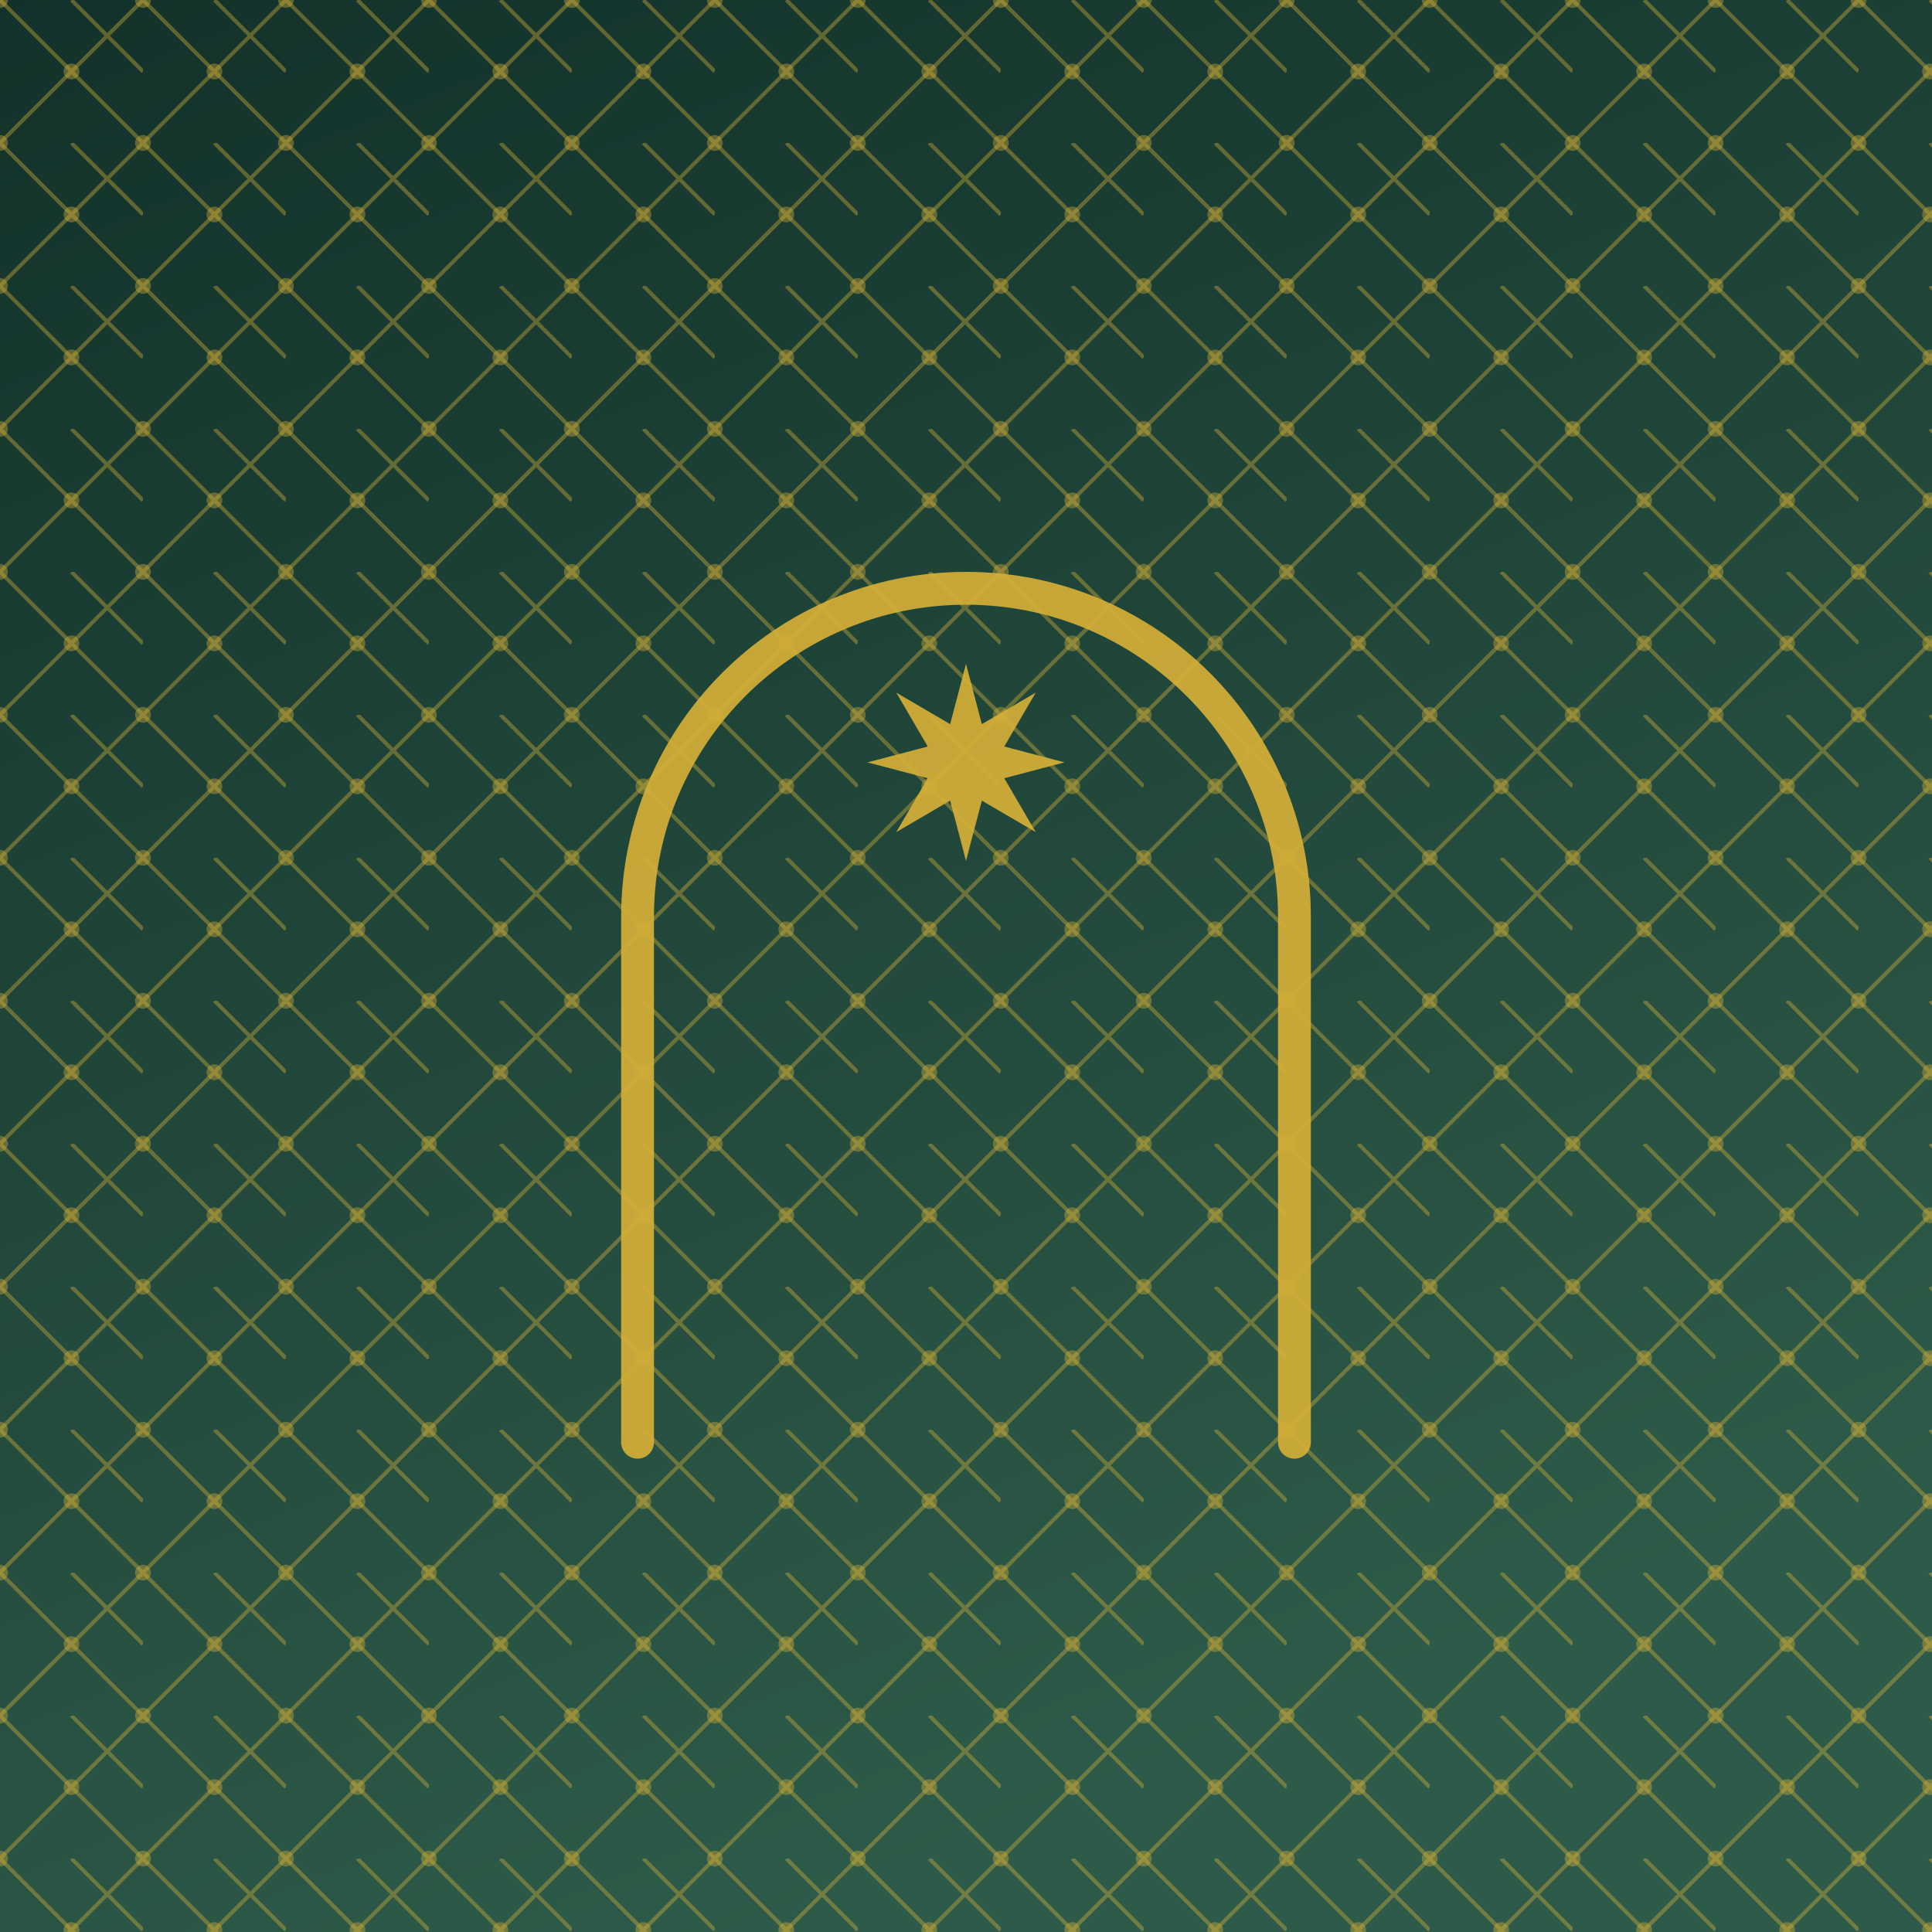
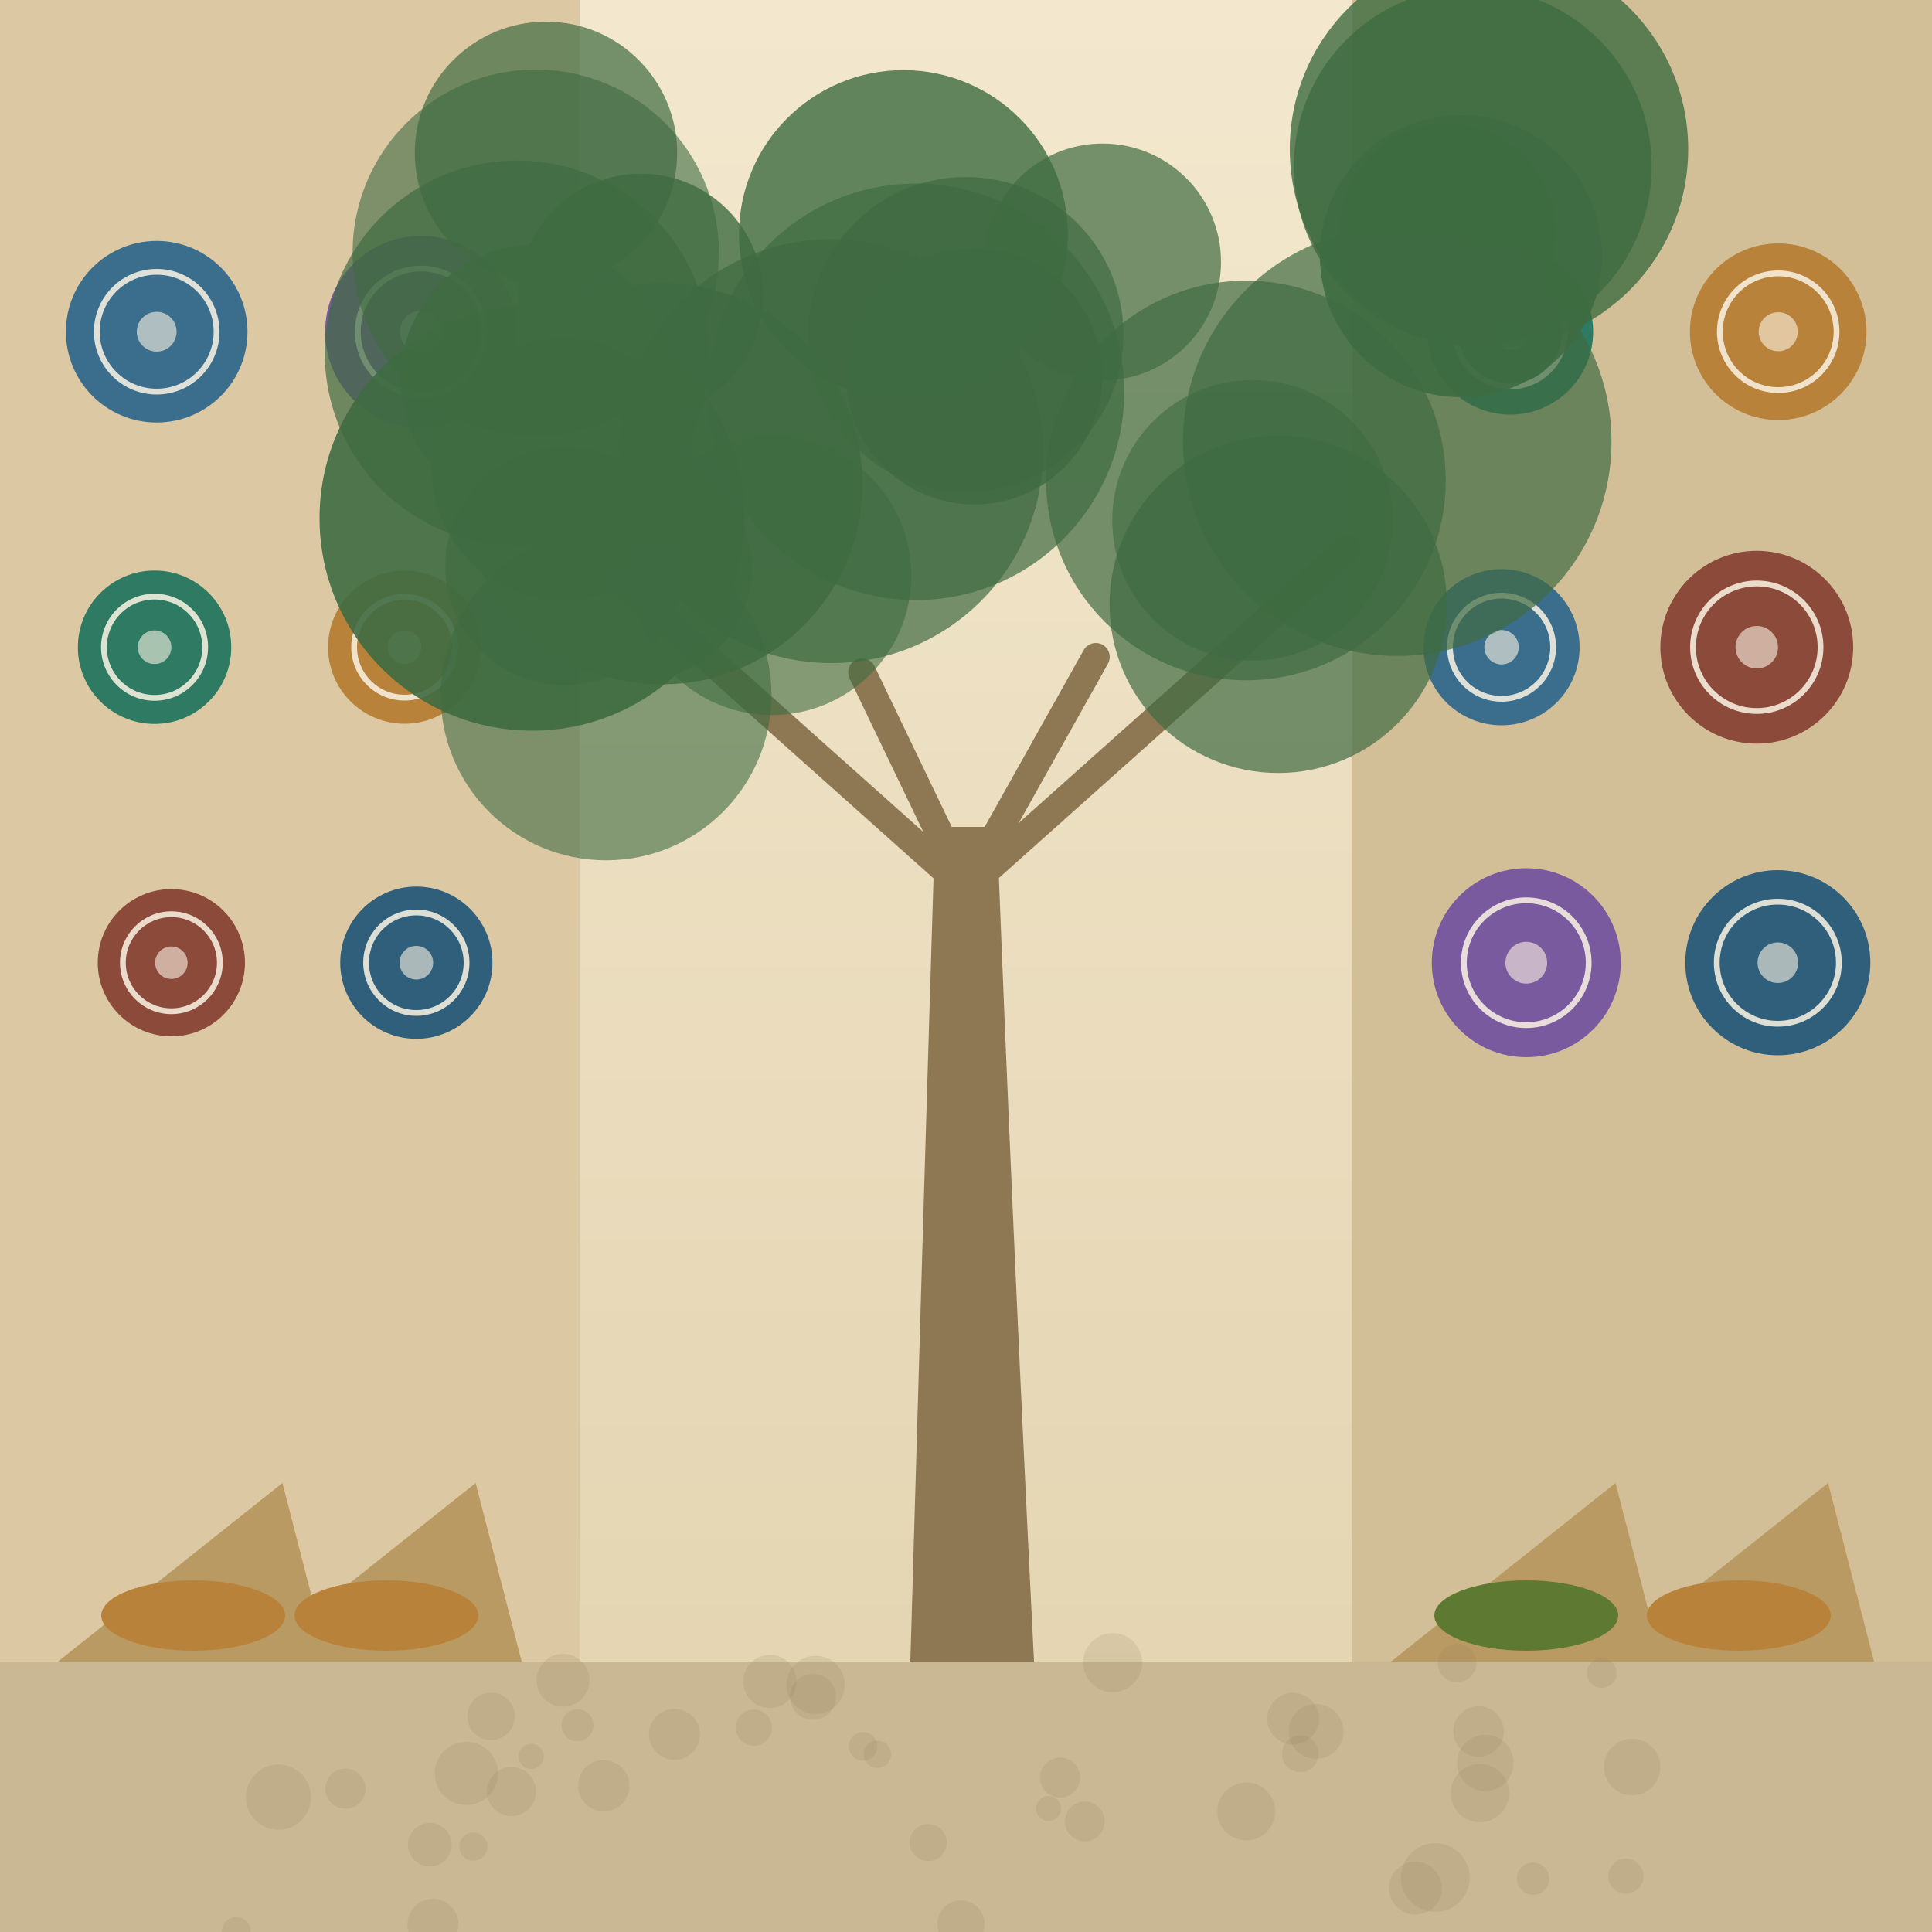
- <svg xmlns="http://www.w3.org/2000/svg" viewBox="0 0 1000 1000" width="1000" height="1000" role="img">
+ <svg xmlns="http://www.w3.org/2000/svg" viewBox="0 0 1000 1000" width="1000" height="1000" preserveAspectRatio="xMidYMid slice" role="img">
  <defs>
-     <linearGradient id="f" x1="0" y1="0" x2="0.4" y2="1">
-       <stop offset="0" stop-color="#12312A" />
-       <stop offset="1" stop-color="#2E5B49" />
+     <linearGradient id="c" x1="0" y1="0" x2="0" y2="1">
+       <stop offset="0" stop-color="#F3E8CE" />
+       <stop offset="1" stop-color="#E2D2AE" />
    </linearGradient>
-     <pattern id="m" width="74" height="74" patternUnits="userSpaceOnUse">
-       <path d="M0 0 L74 74 M74 0 L0 74 M37.0 0 L74 37.0" fill="none" stroke="#D4AF37" stroke-width="2.0" stroke-opacity="0.4" />
-       <circle cx="0.0" cy="0.0" r="4.1" fill="#D4AF37" fill-opacity="0.4" />
-       <circle cx="74.0" cy="74.0" r="4.1" fill="#D4AF37" fill-opacity="0.4" />
-       <circle cx="74.0" cy="0.0" r="4.1" fill="#D4AF37" fill-opacity="0.4" />
-       <circle cx="0.0" cy="74.0" r="4.1" fill="#D4AF37" fill-opacity="0.4" />
-       <circle cx="37.0" cy="37.0" r="4.1" fill="#D4AF37" fill-opacity="0.4" />
-     </pattern>
  </defs>
-   <rect width="1000" height="1000" fill="url(#f)" />
-   <rect width="1000" height="1000" fill="url(#m)" />
-   <g opacity=".92">
-     <path d="M330.0 746.5 L330.0 474.5 A170.0 170.0 0 0 1 670.0 474.5 L670.0 746.5" fill="none" stroke="#D4AF37" stroke-width="17.0" stroke-linecap="round" />
-     <polygon points="500.0,343.6 508.2,374.8 536.1,358.5 519.8,386.4 551.0,394.6 519.8,402.8 536.1,430.7 508.2,414.4 500.0,445.6 491.8,414.4 463.9,430.7 480.2,402.8 449.0,394.6 480.2,386.4 463.9,358.5 491.8,374.8" fill="#D4AF37" />
-   </g>
+   <rect width="1000" height="1000" fill="url(#c)" />
+   <rect x="0" y="0" width="300" height="860" fill="#DCC9A4" />
+   <rect x="700" y="0" width="300" height="860" fill="#D2BE97" />
+   <circle cx="81.1" cy="171.7" r="47" fill="#3B6E8C" />
+   <circle cx="81.1" cy="171.7" r="31" fill="none" stroke="#FBF4E4" stroke-width="3" opacity=".85" />
+   <circle cx="81.1" cy="171.7" r="10.3" fill="#FBF4E4" opacity=".6" />
+   <circle cx="217.9" cy="171.7" r="49.6" fill="#7A5A9E" />
+   <circle cx="217.9" cy="171.7" r="32.7" fill="none" stroke="#FBF4E4" stroke-width="3" opacity=".85" />
+   <circle cx="217.9" cy="171.7" r="10.9" fill="#FBF4E4" opacity=".6" />
+   <circle cx="80" cy="335" r="39.7" fill="#2E7A63" />
+   <circle cx="80" cy="335" r="26.2" fill="none" stroke="#FBF4E4" stroke-width="3" opacity=".85" />
+   <circle cx="80" cy="335" r="8.7" fill="#FBF4E4" opacity=".6" />
+   <circle cx="209.4" cy="335" r="39.6" fill="#B8823A" />
+   <circle cx="209.4" cy="335" r="26.1" fill="none" stroke="#FBF4E4" stroke-width="3" opacity=".85" />
+   <circle cx="209.4" cy="335" r="8.7" fill="#FBF4E4" opacity=".6" />
+   <circle cx="88.7" cy="498.3" r="38.1" fill="#8C4A3A" />
+   <circle cx="88.7" cy="498.3" r="25.1" fill="none" stroke="#FBF4E4" stroke-width="3" opacity=".85" />
+   <circle cx="88.7" cy="498.3" r="8.4" fill="#FBF4E4" opacity=".6" />
+   <circle cx="215.5" cy="498.3" r="39.4" fill="#2F5F7A" />
+   <circle cx="215.5" cy="498.3" r="26" fill="none" stroke="#FBF4E4" stroke-width="3" opacity=".85" />
+   <circle cx="215.5" cy="498.3" r="8.7" fill="#FBF4E4" opacity=".6" />
+   <circle cx="781.7" cy="171.7" r="42.9" fill="#2E7A63" />
+   <circle cx="781.7" cy="171.7" r="28.3" fill="none" stroke="#FBF4E4" stroke-width="3" opacity=".85" />
+   <circle cx="781.7" cy="171.7" r="9.4" fill="#FBF4E4" opacity=".6" />
+   <circle cx="920.4" cy="171.7" r="45.7" fill="#B8823A" />
+   <circle cx="920.4" cy="171.7" r="30.2" fill="none" stroke="#FBF4E4" stroke-width="3" opacity=".85" />
+   <circle cx="920.4" cy="171.7" r="10.1" fill="#FBF4E4" opacity=".6" />
+   <circle cx="777.2" cy="335" r="40.4" fill="#3B6E8C" />
+   <circle cx="777.2" cy="335" r="26.7" fill="none" stroke="#FBF4E4" stroke-width="3" opacity=".85" />
+   <circle cx="777.2" cy="335" r="8.9" fill="#FBF4E4" opacity=".6" />
+   <circle cx="909.3" cy="335" r="49.9" fill="#8C4A3A" />
+   <circle cx="909.3" cy="335" r="33" fill="none" stroke="#FBF4E4" stroke-width="3" opacity=".85" />
+   <circle cx="909.3" cy="335" r="11" fill="#FBF4E4" opacity=".6" />
+   <circle cx="790" cy="498.3" r="48.9" fill="#7A5A9E" />
+   <circle cx="790" cy="498.3" r="32.3" fill="none" stroke="#FBF4E4" stroke-width="3" opacity=".85" />
+   <circle cx="790" cy="498.3" r="10.8" fill="#FBF4E4" opacity=".6" />
+   <circle cx="920.2" cy="498.3" r="47.9" fill="#2F5F7A" />
+   <circle cx="920.2" cy="498.3" r="31.6" fill="none" stroke="#FBF4E4" stroke-width="3" opacity=".85" />
+   <circle cx="920.2" cy="498.3" r="10.5" fill="#FBF4E4" opacity=".6" />
+   <path d="M30 860 l140 0 l-23.8 -92.4 l0 0 Z" fill="#B99A62" />
+   <ellipse cx="100" cy="836.2" rx="47.6" ry="18.2" fill="#B8823A" />
+   <path d="M130 860 l140 0 l-23.8 -92.4 l0 0 Z" fill="#B99A62" />
+   <ellipse cx="200" cy="836.2" rx="47.6" ry="18.2" fill="#B8823A" />
+   <path d="M720 860 l140 0 l-23.8 -92.4 l0 0 Z" fill="#B99A62" />
+   <ellipse cx="790" cy="836.2" rx="47.6" ry="18.2" fill="#5E7A32" />
+   <path d="M830 860 l140 0 l-23.8 -92.4 l0 0 Z" fill="#B99A62" />
+   <ellipse cx="900" cy="836.2" rx="47.6" ry="18.2" fill="#B8823A" />
+   <path d="M471.2 860 q6.4 -224 12.8 -432 l32 0 q8 208 19.2 432 Z" fill="#8E7853" />
+   <path d="M500 460 l-179.2 -160" stroke="#8E7853" stroke-width="14.4" stroke-linecap="round" />
+   <path d="M500 460 l197.1 -176" stroke="#8E7853" stroke-width="14.4" stroke-linecap="round" />
+   <path d="M500 460 l-53.8 -112" stroke="#8E7853" stroke-width="14.4" stroke-linecap="round" />
+   <path d="M500 460 l67.2 -120" stroke="#8E7853" stroke-width="14.4" stroke-linecap="round" />
+   <circle cx="474.1" cy="202.8" r="107.8" fill="#3E6B41" opacity="0.7" />
+   <circle cx="504.3" cy="194.8" r="66.3" fill="#3E6B41" opacity="0.8" />
+   <circle cx="570.7" cy="135.6" r="61.3" fill="#3E6B41" opacity="0.7" />
+   <circle cx="277.3" cy="130.8" r="94.8" fill="#3E6B41" opacity="0.6" />
+   <circle cx="762.3" cy="86.1" r="92.6" fill="#3E6B41" opacity="0.8" />
+   <circle cx="313.7" cy="359.7" r="85.6" fill="#3E6B41" opacity="0.6" />
+   <circle cx="331.5" cy="294.3" r="57.7" fill="#3E6B41" opacity="0.7" />
+   <circle cx="467.6" cy="121.4" r="85.1" fill="#3E6B41" opacity="0.8" />
+   <circle cx="499.9" cy="173.2" r="81.6" fill="#3E6B41" opacity="0.7" />
+   <circle cx="770.7" cy="77.2" r="103.1" fill="#3E6B41" opacity="0.8" />
+   <circle cx="399.5" cy="297.9" r="72.2" fill="#3E6B41" opacity="0.6" />
+   <circle cx="644.9" cy="248.7" r="103.4" fill="#3E6B41" opacity="0.7" />
+   <circle cx="749.2" cy="120" r="56" fill="#3E6B41" opacity="0.6" />
+   <circle cx="723.2" cy="228.6" r="110.9" fill="#3E6B41" opacity="0.7" />
+   <circle cx="267.7" cy="182.7" r="99.6" fill="#3E6B41" opacity="0.7" />
+   <circle cx="275.4" cy="268.2" r="110" fill="#3E6B41" opacity="0.9" />
+   <circle cx="292.2" cy="293" r="61.7" fill="#3E6B41" opacity="0.6" />
+   <circle cx="661.6" cy="312.8" r="87.3" fill="#3E6B41" opacity="0.7" />
+   <circle cx="331.7" cy="153.2" r="63.3" fill="#3E6B41" opacity="0.8" />
+   <circle cx="291.4" cy="242.8" r="67.9" fill="#3E6B41" opacity="0.7" />
+   <circle cx="756.2" cy="132.6" r="73" fill="#3E6B41" opacity="0.9" />
+   <circle cx="342.6" cy="250.4" r="103.8" fill="#3E6B41" opacity="0.8" />
+   <circle cx="282.6" cy="79.1" r="67.9" fill="#3E6B41" opacity="0.7" />
+   <circle cx="648.3" cy="269.3" r="72.6" fill="#3E6B41" opacity="0.6" />
+   <circle cx="277" cy="196.2" r="69.6" fill="#3E6B41" opacity="0.8" />
+   <circle cx="430.2" cy="233.5" r="109.7" fill="#3E6B41" opacity="0.7" />
+   <rect y="860" width="1000" height="160" fill="#C9B893" />
+   <circle cx="841.5" cy="971.1" r="9.1" fill="#8E7853" opacity=".16" />
+   <circle cx="766" cy="928.1" r="15.1" fill="#8E7853" opacity=".16" />
+   <circle cx="548.7" cy="920.1" r="10.4" fill="#8E7853" opacity=".16" />
+   <circle cx="446.7" cy="903.9" r="7.4" fill="#8E7853" opacity=".16" />
+   <circle cx="742.9" cy="971.8" r="17.8" fill="#8E7853" opacity=".16" />
+   <circle cx="645.1" cy="937.6" r="15" fill="#8E7853" opacity=".16" />
+   <circle cx="222.5" cy="954.8" r="11.3" fill="#8E7853" opacity=".16" />
+   <circle cx="254.2" cy="888.4" r="12.3" fill="#8E7853" opacity=".16" />
+   <circle cx="312.5" cy="924.3" r="13.3" fill="#8E7853" opacity=".16" />
+   <circle cx="420.8" cy="878.3" r="11.9" fill="#8E7853" opacity=".16" />
+   <circle cx="298.9" cy="893" r="8.3" fill="#8E7853" opacity=".16" />
+   <circle cx="398.5" cy="870.3" r="13.8" fill="#8E7853" opacity=".16" />
+   <circle cx="844.8" cy="914.6" r="14.6" fill="#8E7853" opacity=".16" />
+   <circle cx="829.1" cy="866" r="7.7" fill="#8E7853" opacity=".16" />
+   <circle cx="732.6" cy="977.3" r="13.7" fill="#8E7853" opacity=".16" />
+   <circle cx="241.4" cy="917.9" r="16.4" fill="#8E7853" opacity=".16" />
+   <circle cx="793.5" cy="972.4" r="8.4" fill="#8E7853" opacity=".16" />
+   <circle cx="768.8" cy="912.5" r="14.6" fill="#8E7853" opacity=".16" />
+   <circle cx="224.1" cy="996" r="13.2" fill="#8E7853" opacity=".16" />
+   <circle cx="669.3" cy="889.6" r="13.4" fill="#8E7853" opacity=".16" />
+   <circle cx="561.5" cy="942.8" r="10.3" fill="#8E7853" opacity=".16" />
+   <circle cx="673" cy="907.8" r="9.5" fill="#8E7853" opacity=".16" />
+   <circle cx="245" cy="955.8" r="7.3" fill="#8E7853" opacity=".16" />
+   <circle cx="291.4" cy="869.7" r="13.7" fill="#8E7853" opacity=".16" />
+   <circle cx="542.7" cy="936.1" r="6.5" fill="#8E7853" opacity=".16" />
+   <circle cx="454.1" cy="908" r="7.1" fill="#8E7853" opacity=".16" />
+   <circle cx="122.3" cy="999.7" r="7.5" fill="#8E7853" opacity=".16" />
+   <circle cx="349.1" cy="897.7" r="13.2" fill="#8E7853" opacity=".16" />
+   <circle cx="178.8" cy="925.8" r="10.4" fill="#8E7853" opacity=".16" />
+   <circle cx="754.2" cy="860.8" r="10" fill="#8E7853" opacity=".16" />
+   <circle cx="497.4" cy="995.8" r="12.2" fill="#8E7853" opacity=".16" />
+   <circle cx="480.4" cy="953.7" r="9.6" fill="#8E7853" opacity=".16" />
+   <circle cx="144.1" cy="930.2" r="16.9" fill="#8E7853" opacity=".16" />
+   <circle cx="681.2" cy="896.2" r="14.2" fill="#8E7853" opacity=".16" />
+   <circle cx="765.3" cy="896.2" r="13.1" fill="#8E7853" opacity=".16" />
+   <circle cx="390.2" cy="894.2" r="9.4" fill="#8E7853" opacity=".16" />
+   <circle cx="274.9" cy="909.1" r="6.5" fill="#8E7853" opacity=".16" />
+   <circle cx="422.2" cy="872.1" r="15.1" fill="#8E7853" opacity=".16" />
+   <circle cx="575.9" cy="860.6" r="15.3" fill="#8E7853" opacity=".16" />
+   <circle cx="264.7" cy="927.3" r="12.7" fill="#8E7853" opacity=".16" />
</svg>
